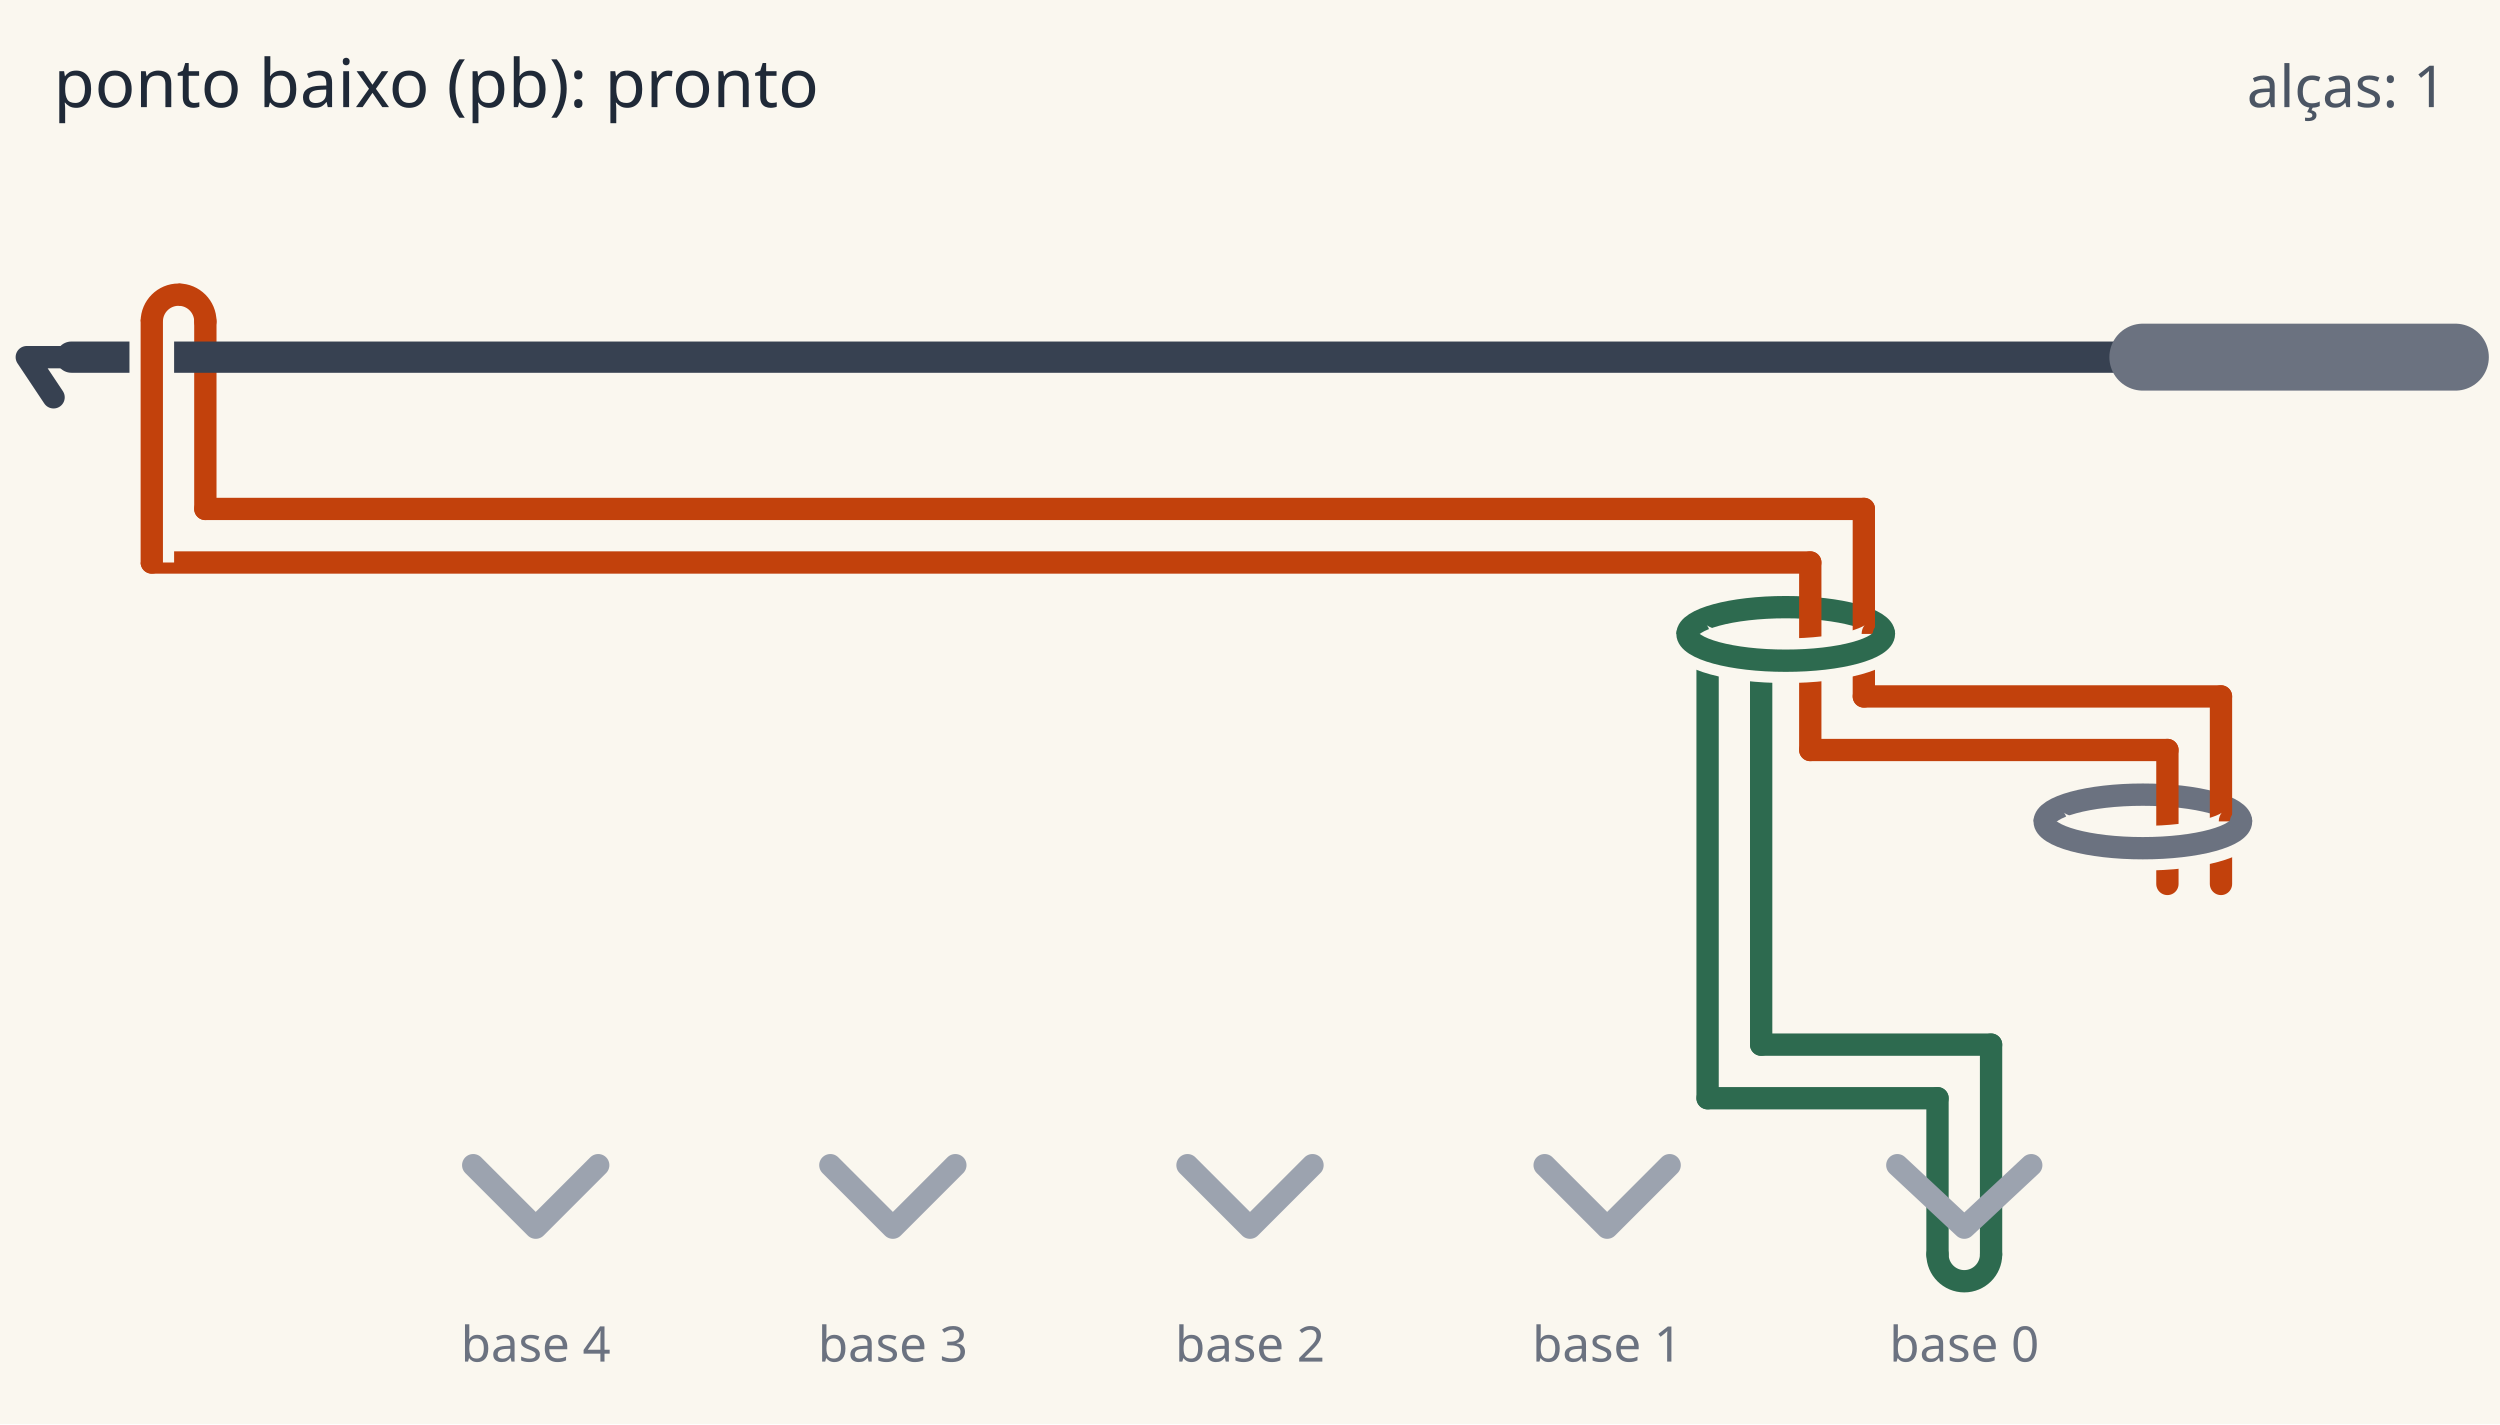
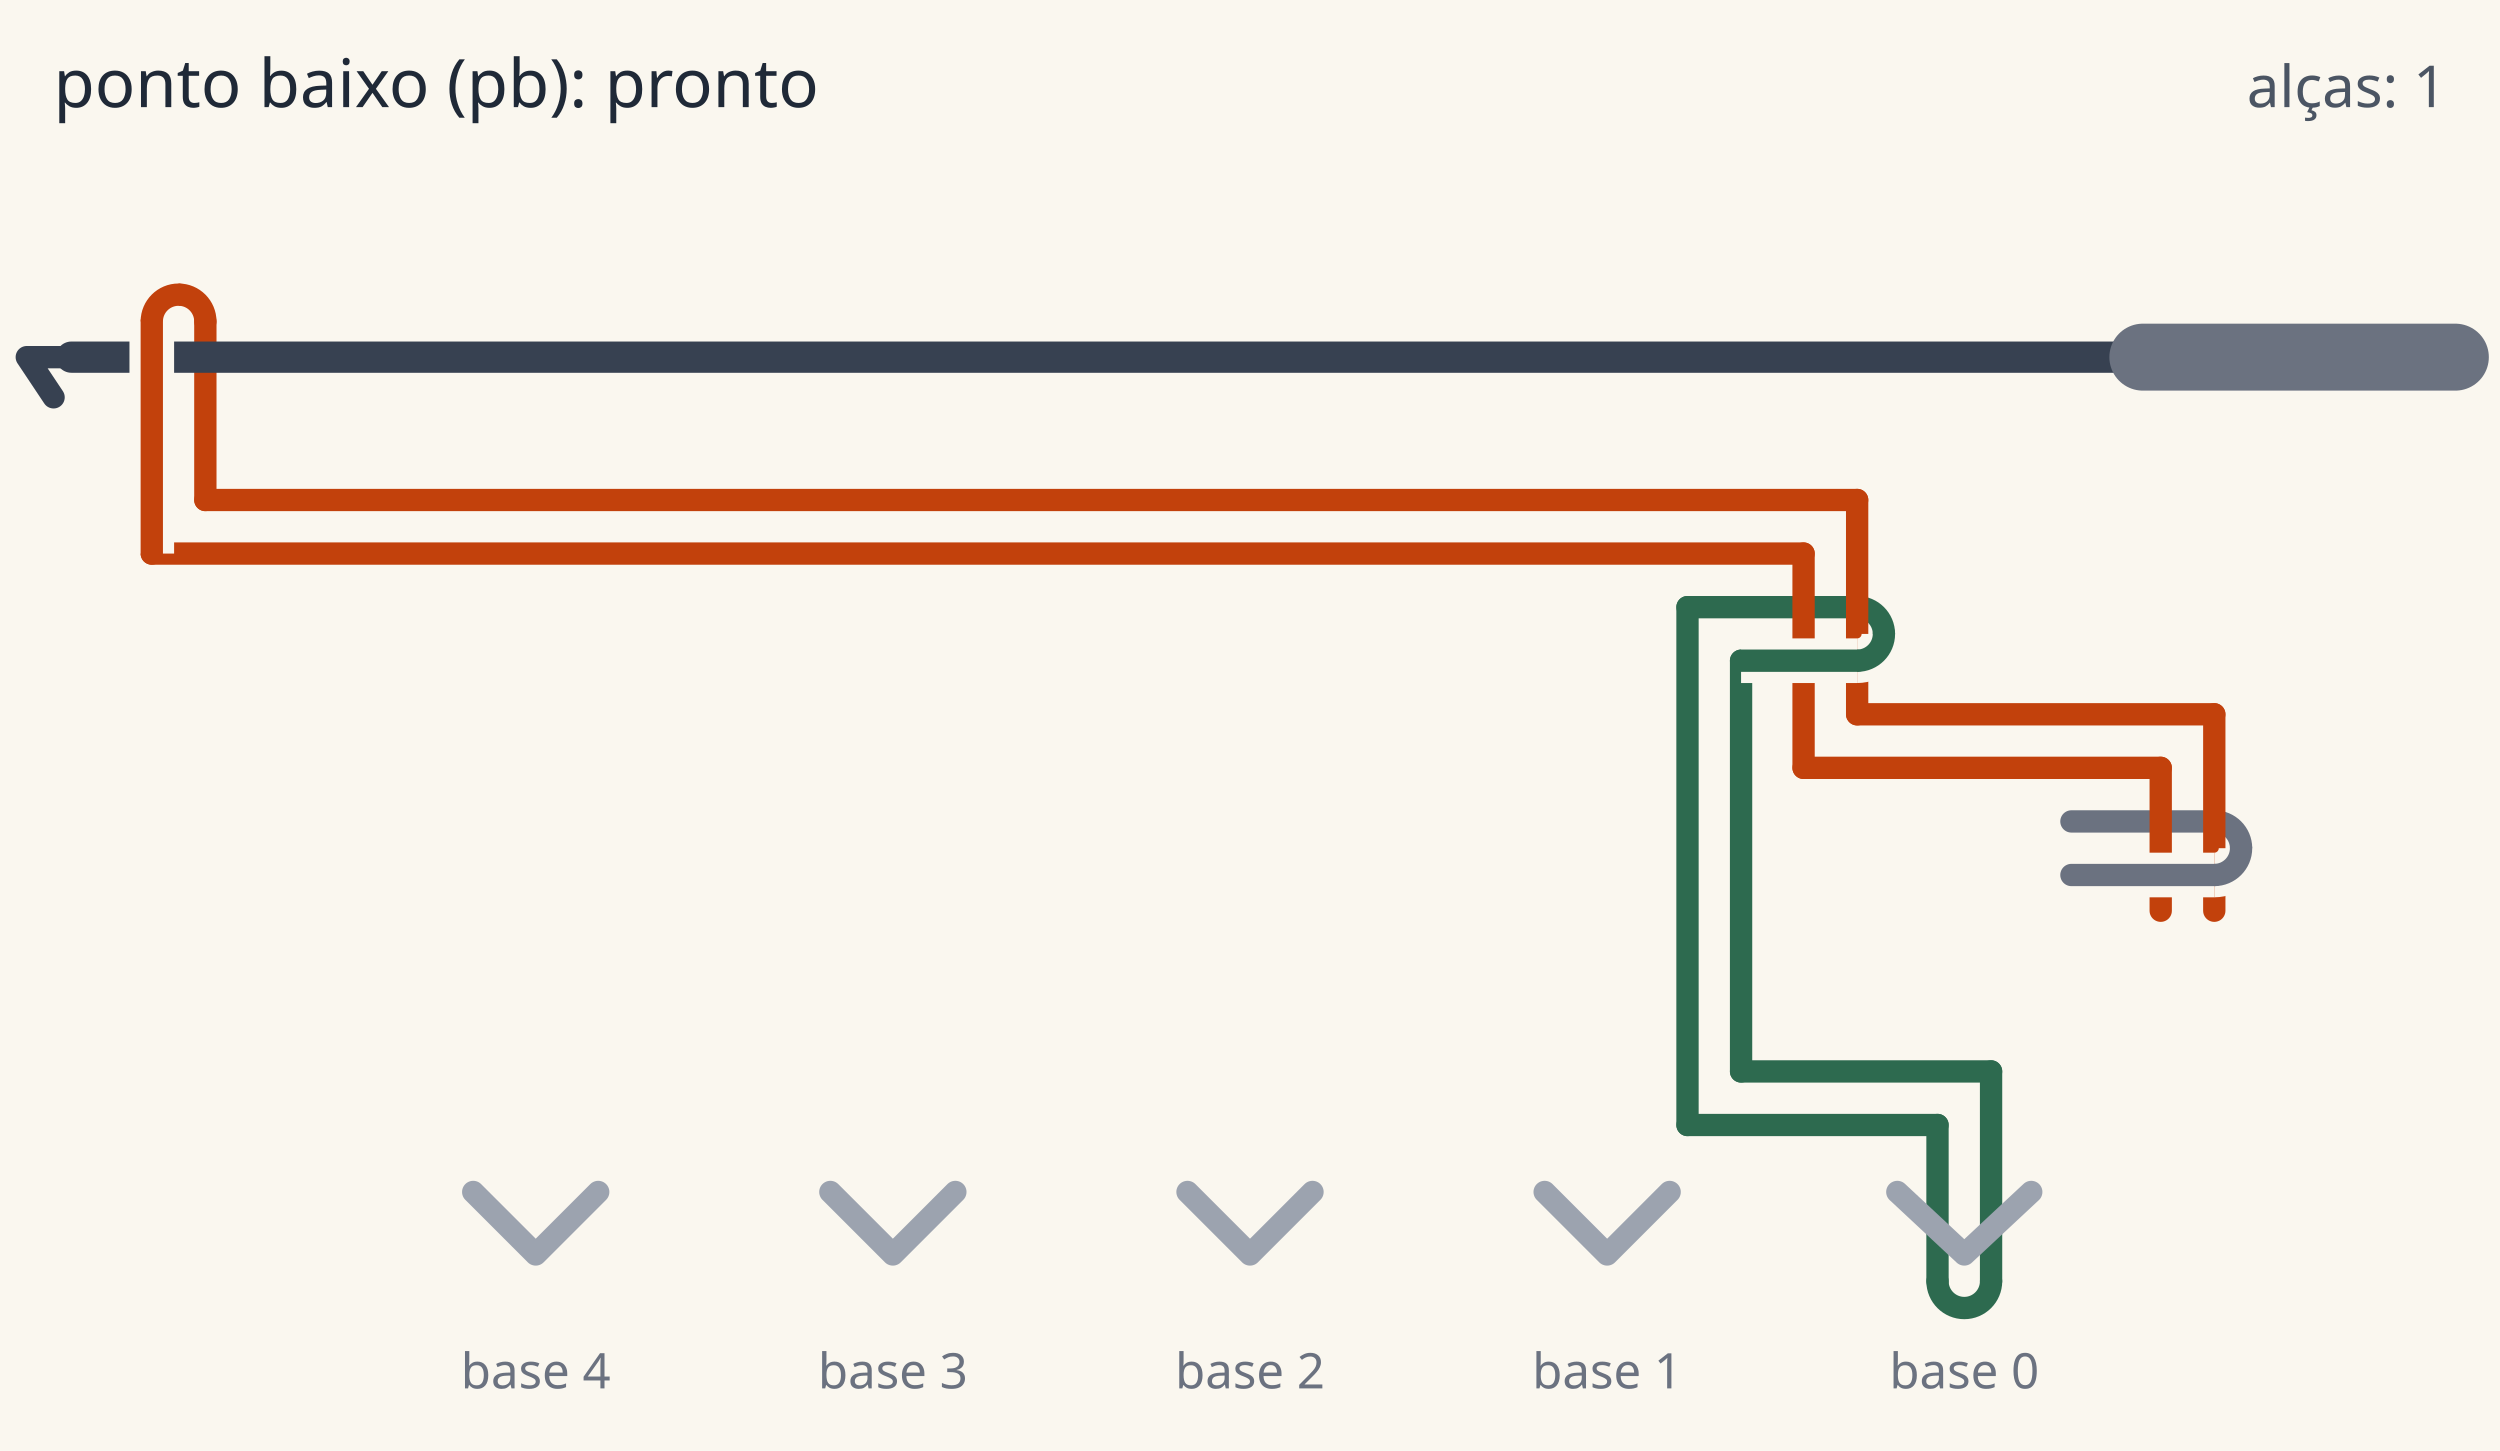
- <svg xmlns="http://www.w3.org/2000/svg" viewBox="0 0 560.0 319.0" width="560.0" height="319.0" font-family="sans-serif">
+ <svg xmlns="http://www.w3.org/2000/svg" viewBox="0 0 560.0 325.0" width="560.0" height="325.0" font-family="sans-serif">
  <rect width="100%" height="100%" fill="#faf7ef" />
  <text x="12" y="24" font-size="15" fill="#1f2937">ponto baixo (pb): pronto</text>
  <text x="548.0" y="24" font-size="13" text-anchor="end" fill="#4b5563">alças: 1</text>
-   <text x="440.0" y="305.0" font-size="11" text-anchor="middle" fill="#6b7280">base 0</text>
-   <text x="360.0" y="305.0" font-size="11" text-anchor="middle" fill="#6b7280">base 1</text>
-   <text x="280.0" y="305.0" font-size="11" text-anchor="middle" fill="#6b7280">base 2</text>
-   <text x="200.0" y="305.0" font-size="11" text-anchor="middle" fill="#6b7280">base 3</text>
-   <text x="120.0" y="305.0" font-size="11" text-anchor="middle" fill="#6b7280">base 4</text>
-   <path data-loop="0" data-kind="initial" data-on-hook="0" data-part="back" data-cx="480.0" data-cy="184.0" d="M 458.0 184.0 A 22 6 0 0 1 502.0 184.0" fill="none" stroke="#6b7280" stroke-width="5" stroke-linecap="round" />
-   <path data-loop="1" data-kind="pulled" data-on-hook="0" data-part="back" data-cx="400.0" data-cy="142.0" d="M 378.0 142.0 A 22 6 0 0 1 422.0 142.0" fill="none" stroke="#2d6a4f" stroke-width="5" stroke-linecap="round" />
+   <text x="440.0" y="311.0" font-size="11" text-anchor="middle" fill="#6b7280">base 0</text>
+   <text x="360.0" y="311.0" font-size="11" text-anchor="middle" fill="#6b7280">base 1</text>
+   <text x="280.0" y="311.0" font-size="11" text-anchor="middle" fill="#6b7280">base 2</text>
+   <text x="200.0" y="311.0" font-size="11" text-anchor="middle" fill="#6b7280">base 3</text>
+   <text x="120.0" y="311.0" font-size="11" text-anchor="middle" fill="#6b7280">base 4</text>
+   <path data-bend="0" data-side="back" d="M 496.0 184.0 A 6 6 0 0 1 502.0 190.0" fill="none" stroke="#6b7280" stroke-width="5" stroke-linecap="round" />
+   <line data-pair="0" data-side="back" data-seg="0" data-loop="0" data-kind="initial" data-on-hook="0" data-part="back" data-cx="496.0" data-cy="190.0" data-hx="483.0" data-hw="19.0" x1="496.0" y1="184.0" x2="464.0" y2="184.0" stroke="#6b7280" stroke-width="5" stroke-linecap="round" />
+   <path data-bend="1" data-side="back" d="M 416.0 136.0 A 6 6 0 0 1 422.0 142.0" fill="none" stroke="#2d6a4f" stroke-width="5" stroke-linecap="round" />
+   <line data-pair="1" data-side="back" data-seg="0" data-loop="1" data-kind="pulled" data-on-hook="0" data-part="back" data-cx="416.0" data-cy="142.0" data-hx="403.0" data-hw="19.0" x1="416.0" y1="136.0" x2="378.0" y2="136.0" stroke="#2d6a4f" stroke-width="5" stroke-linecap="round" />
  <path data-bend="2" data-side="back" d="M 46.0 72 A 6 6 0 0 0 40.0 66" fill="none" stroke="#c2410c" stroke-width="5" stroke-linecap="round" />
-   <line data-pair="2" data-side="back" data-seg="0" data-strand="2" data-draw="1" data-loop="2" data-kind="yo" data-on-hook="1" data-part="back" data-cx="40.0" data-cy="80" x1="46.0" y1="72.0" x2="46.0" y2="114.0" stroke="#c2410c" stroke-width="5" stroke-linecap="round" />
+   <line data-pair="2" data-side="back" data-seg="0" data-strand="2" data-draw="1" data-loop="2" data-kind="yo" data-on-hook="1" data-part="back" data-cx="40.0" data-cy="80" x1="46.0" y1="72.0" x2="46.0" y2="112.0" stroke="#c2410c" stroke-width="5" stroke-linecap="round" />
  <line data-hook="1" x1="544.0" y1="80" x2="16.0" y2="80" stroke="#374151" stroke-width="7" stroke-linecap="round" />
  <line data-hook-handle="1" x1="550.0" y1="80" x2="480.0" y2="80" stroke="#6b7280" stroke-width="15" stroke-linecap="round" />
  <path data-hook-tip="1" d="M 18.0 80 L 6.0 80 L 12.0 89" fill="none" stroke="#374151" stroke-width="5" stroke-linecap="round" stroke-linejoin="round" />
-   <line data-pair="1" data-side="back" data-seg="0" data-leg="1" data-base="0" x1="394.5" y1="148.0" x2="394.5" y2="234.0" stroke="#2d6a4f" stroke-width="5" stroke-linecap="round" />
-   <line data-pair="1" data-side="back" data-seg="1" data-leg="1" data-base="0" x1="394.5" y1="234.0" x2="446.0" y2="234.0" stroke="#2d6a4f" stroke-width="5" stroke-linecap="round" />
-   <line data-pair="1" data-side="back" data-seg="2" data-leg="1" data-base="0" x1="446.0" y1="234.0" x2="446.0" y2="281.0" stroke="#2d6a4f" stroke-width="5" stroke-linecap="round" />
-   <line data-pair="1" data-side="front" data-seg="0" data-leg="1" data-base="0" x1="382.5" y1="148.0" x2="382.5" y2="246.0" stroke="#2d6a4f" stroke-width="5" stroke-linecap="round" />
-   <line data-pair="1" data-side="front" data-seg="1" data-leg="1" data-base="0" x1="382.5" y1="246.0" x2="434.0" y2="246.0" stroke="#2d6a4f" stroke-width="5" stroke-linecap="round" />
-   <line data-pair="1" data-side="front" data-seg="2" data-leg="1" data-base="0" x1="434.0" y1="246.0" x2="434.0" y2="281.0" stroke="#2d6a4f" stroke-width="5" stroke-linecap="round" />
-   <line data-pair="2" data-side="back" data-seg="1" data-strand="2" data-draw="1" x1="46.0" y1="114.0" x2="417.5" y2="114.0" stroke="#c2410c" stroke-width="5" stroke-linecap="round" />
-   <line data-pair="2" data-side="back" data-seg="2" data-strand="2" data-draw="1" data-through="1" x1="417.5" y1="114.0" x2="417.5" y2="156.0" stroke="#c2410c" stroke-width="5" stroke-linecap="round" />
-   <line data-pair="2" data-side="back" data-seg="3" data-strand="2" data-draw="1" x1="417.5" y1="156.0" x2="497.5" y2="156.0" stroke="#c2410c" stroke-width="5" stroke-linecap="round" />
-   <line data-pair="2" data-side="back" data-seg="4" data-strand="2" data-draw="1" data-through="0" x1="497.5" y1="156.0" x2="497.5" y2="198.0" stroke="#c2410c" stroke-width="5" stroke-linecap="round" />
-   <line data-pair="2" data-side="front" data-seg="1" data-strand="2" data-draw="1" x1="34.0" y1="126.0" x2="405.5" y2="126.0" stroke="#c2410c" stroke-width="5" stroke-linecap="round" />
-   <line data-pair="2" data-side="front" data-seg="2" data-strand="2" data-draw="1" data-through="1" x1="405.5" y1="126.0" x2="405.5" y2="168.0" stroke="#c2410c" stroke-width="5" stroke-linecap="round" />
-   <line data-pair="2" data-side="front" data-seg="3" data-strand="2" data-draw="1" x1="405.5" y1="168.0" x2="485.5" y2="168.0" stroke="#c2410c" stroke-width="5" stroke-linecap="round" />
-   <line data-pair="2" data-side="front" data-seg="4" data-strand="2" data-draw="1" data-through="0" x1="485.5" y1="168.0" x2="485.5" y2="198.0" stroke="#c2410c" stroke-width="5" stroke-linecap="round" />
-   <path data-leg-curve="1" data-base="0" d="M 446.0 281.0 A 6 6 0 0 1 434.0 281.0" fill="none" stroke="#2d6a4f" stroke-width="5" stroke-linecap="round" />
-   <path data-base-top="0" data-cx="440.0" data-hw="15.0" d="M 425.0 261.0 L 440.0 275.0 L 455.0 261.0" fill="none" stroke="#9ca3af" stroke-width="5" stroke-linecap="round" stroke-linejoin="round" />
-   <path data-base-top="1" data-cx="360.0" data-hw="14.0" d="M 346.0 261.0 L 360.0 275.0 L 374.0 261.0" fill="none" stroke="#9ca3af" stroke-width="5" stroke-linecap="round" stroke-linejoin="round" />
-   <path data-base-top="2" data-cx="280.0" data-hw="14.0" d="M 266.0 261.0 L 280.0 275.0 L 294.0 261.0" fill="none" stroke="#9ca3af" stroke-width="5" stroke-linecap="round" stroke-linejoin="round" />
-   <path data-base-top="3" data-cx="200.0" data-hw="14.0" d="M 186.0 261.0 L 200.0 275.0 L 214.0 261.0" fill="none" stroke="#9ca3af" stroke-width="5" stroke-linecap="round" stroke-linejoin="round" />
-   <path data-base-top="4" data-cx="120.0" data-hw="14.0" d="M 106.0 261.0 L 120.0 275.0 L 134.0 261.0" fill="none" stroke="#9ca3af" stroke-width="5" stroke-linecap="round" stroke-linejoin="round" />
-   <path d="M 458.0 184.0 A 22 6 0 0 0 502.0 184.0" fill="none" stroke="#faf7ef" stroke-width="10" stroke-linecap="butt" />
-   <path data-loop="0" data-kind="initial" data-on-hook="0" data-part="front" data-cx="480.0" data-cy="184.0" d="M 458.0 184.0 A 22 6 0 0 0 502.0 184.0" fill="none" stroke="#6b7280" stroke-width="5" stroke-linecap="round" />
-   <path d="M 378.0 142.0 A 22 6 0 0 0 422.0 142.0" fill="none" stroke="#faf7ef" stroke-width="10" stroke-linecap="butt" />
-   <path data-loop="1" data-kind="pulled" data-on-hook="0" data-part="front" data-cx="400.0" data-cy="142.0" d="M 378.0 142.0 A 22 6 0 0 0 422.0 142.0" fill="none" stroke="#2d6a4f" stroke-width="5" stroke-linecap="round" />
+   <line data-pair="1" data-side="back" data-seg="1" data-leg="1" data-base="0" x1="378.0" y1="136.0" x2="378.0" y2="252.0" stroke="#2d6a4f" stroke-width="5" stroke-linecap="round" />
+   <line data-pair="1" data-side="back" data-seg="2" data-leg="1" data-base="0" x1="378.0" y1="252.0" x2="434.0" y2="252.0" stroke="#2d6a4f" stroke-width="5" stroke-linecap="round" />
+   <line data-pair="1" data-side="back" data-seg="3" data-leg="1" data-base="0" x1="434.0" y1="252.0" x2="434.0" y2="287.0" stroke="#2d6a4f" stroke-width="5" stroke-linecap="round" />
+   <line data-pair="1" data-side="front" data-seg="1" data-leg="1" data-base="0" x1="390.0" y1="148.0" x2="390.0" y2="240.0" stroke="#2d6a4f" stroke-width="5" stroke-linecap="round" />
+   <line data-pair="1" data-side="front" data-seg="2" data-leg="1" data-base="0" x1="390.0" y1="240.0" x2="446.0" y2="240.0" stroke="#2d6a4f" stroke-width="5" stroke-linecap="round" />
+   <line data-pair="1" data-side="front" data-seg="3" data-leg="1" data-base="0" x1="446.0" y1="240.0" x2="446.0" y2="287.0" stroke="#2d6a4f" stroke-width="5" stroke-linecap="round" />
+   <line data-pair="2" data-side="back" data-seg="1" data-strand="2" data-draw="1" x1="46.0" y1="112.0" x2="416.0" y2="112.0" stroke="#c2410c" stroke-width="5" stroke-linecap="round" />
+   <line data-pair="2" data-side="back" data-seg="2" data-strand="2" data-draw="1" data-through="1" x1="416.0" y1="112.0" x2="416.0" y2="160.0" stroke="#c2410c" stroke-width="5" stroke-linecap="round" />
+   <line data-pair="2" data-side="back" data-seg="3" data-strand="2" data-draw="1" x1="416.0" y1="160.0" x2="496.0" y2="160.0" stroke="#c2410c" stroke-width="5" stroke-linecap="round" />
+   <line data-pair="2" data-side="back" data-seg="4" data-strand="2" data-draw="1" data-through="0" x1="496.0" y1="160.0" x2="496.0" y2="204.0" stroke="#c2410c" stroke-width="5" stroke-linecap="round" />
+   <line data-pair="2" data-side="front" data-seg="1" data-strand="2" data-draw="1" x1="34.0" y1="124.0" x2="404.0" y2="124.0" stroke="#c2410c" stroke-width="5" stroke-linecap="round" />
+   <line data-pair="2" data-side="front" data-seg="2" data-strand="2" data-draw="1" data-through="1" x1="404.0" y1="124.0" x2="404.0" y2="172.0" stroke="#c2410c" stroke-width="5" stroke-linecap="round" />
+   <line data-pair="2" data-side="front" data-seg="3" data-strand="2" data-draw="1" x1="404.0" y1="172.0" x2="484.0" y2="172.0" stroke="#c2410c" stroke-width="5" stroke-linecap="round" />
+   <line data-pair="2" data-side="front" data-seg="4" data-strand="2" data-draw="1" data-through="0" x1="484.0" y1="172.0" x2="484.0" y2="204.0" stroke="#c2410c" stroke-width="5" stroke-linecap="round" />
+   <path data-leg-curve="1" data-base="0" d="M 446.0 287.0 A 6 6 0 0 1 434.0 287.0" fill="none" stroke="#2d6a4f" stroke-width="5" stroke-linecap="round" />
+   <path data-base-top="0" data-cx="440.0" data-hw="15.0" d="M 425.0 267.0 L 440.0 281.0 L 455.0 267.0" fill="none" stroke="#9ca3af" stroke-width="5" stroke-linecap="round" stroke-linejoin="round" />
+   <path data-base-top="1" data-cx="360.0" data-hw="14.0" d="M 346.0 267.0 L 360.0 281.0 L 374.0 267.0" fill="none" stroke="#9ca3af" stroke-width="5" stroke-linecap="round" stroke-linejoin="round" />
+   <path data-base-top="2" data-cx="280.0" data-hw="14.0" d="M 266.0 267.0 L 280.0 281.0 L 294.0 267.0" fill="none" stroke="#9ca3af" stroke-width="5" stroke-linecap="round" stroke-linejoin="round" />
+   <path data-base-top="3" data-cx="200.0" data-hw="14.0" d="M 186.0 267.0 L 200.0 281.0 L 214.0 267.0" fill="none" stroke="#9ca3af" stroke-width="5" stroke-linecap="round" stroke-linejoin="round" />
+   <path data-base-top="4" data-cx="120.0" data-hw="14.0" d="M 106.0 267.0 L 120.0 281.0 L 134.0 267.0" fill="none" stroke="#9ca3af" stroke-width="5" stroke-linecap="round" stroke-linejoin="round" />
+   <path d="M 502.0 190.0 A 6 6 0 0 1 496.0 196.0" stroke="#faf7ef" stroke-width="10" stroke-linecap="butt" fill="none" />
+   <path data-bend="0" data-side="front" d="M 502.0 190.0 A 6 6 0 0 1 496.0 196.0" fill="none" stroke="#6b7280" stroke-width="5" stroke-linecap="round" />
+   <line x1="496.0" y1="196.0" x2="464.0" y2="196.0" stroke="#faf7ef" stroke-width="10" stroke-linecap="butt" fill="none" />
+   <line data-pair="0" data-side="front" data-seg="0" data-loop="0" data-kind="initial" data-on-hook="0" data-part="front" data-cx="496.0" data-cy="190.0" data-hx="483.0" data-hw="19.0" x1="496.0" y1="196.0" x2="464.0" y2="196.0" stroke="#6b7280" stroke-width="5" stroke-linecap="round" />
+   <path d="M 422.0 142.0 A 6 6 0 0 1 416.0 148.0" stroke="#faf7ef" stroke-width="10" stroke-linecap="butt" fill="none" />
+   <path data-bend="1" data-side="front" d="M 422.0 142.0 A 6 6 0 0 1 416.0 148.0" fill="none" stroke="#2d6a4f" stroke-width="5" stroke-linecap="round" />
+   <line x1="416.0" y1="148.0" x2="390.0" y2="148.0" stroke="#faf7ef" stroke-width="10" stroke-linecap="butt" fill="none" />
+   <line data-pair="1" data-side="front" data-seg="0" data-loop="1" data-kind="pulled" data-on-hook="0" data-part="front" data-cx="416.0" data-cy="142.0" data-hx="403.0" data-hw="19.0" x1="416.0" y1="148.0" x2="390.0" y2="148.0" stroke="#2d6a4f" stroke-width="5" stroke-linecap="round" />
  <path d="M 40.0 66 A 6 6 0 0 0 34.0 72" stroke="#faf7ef" stroke-width="10" stroke-linecap="butt" fill="none" />
  <path data-bend="2" data-side="front" d="M 40.0 66 A 6 6 0 0 0 34.0 72" fill="none" stroke="#c2410c" stroke-width="5" stroke-linecap="round" />
-   <line x1="34.0" y1="72.0" x2="34.0" y2="126.0" stroke="#faf7ef" stroke-width="10" stroke-linecap="butt" fill="none" />
-   <line data-pair="2" data-side="front" data-seg="0" data-strand="2" data-draw="1" data-loop="2" data-kind="yo" data-on-hook="1" data-part="front" data-cx="40.0" data-cy="80" x1="34.0" y1="72.0" x2="34.0" y2="126.0" stroke="#c2410c" stroke-width="5" stroke-linecap="round" />
+   <line x1="34.0" y1="72.0" x2="34.0" y2="124.0" stroke="#faf7ef" stroke-width="10" stroke-linecap="butt" fill="none" />
+   <line data-pair="2" data-side="front" data-seg="0" data-strand="2" data-draw="1" data-loop="2" data-kind="yo" data-on-hook="1" data-part="front" data-cx="40.0" data-cy="80" x1="34.0" y1="72.0" x2="34.0" y2="124.0" stroke="#c2410c" stroke-width="5" stroke-linecap="round" />
</svg>
